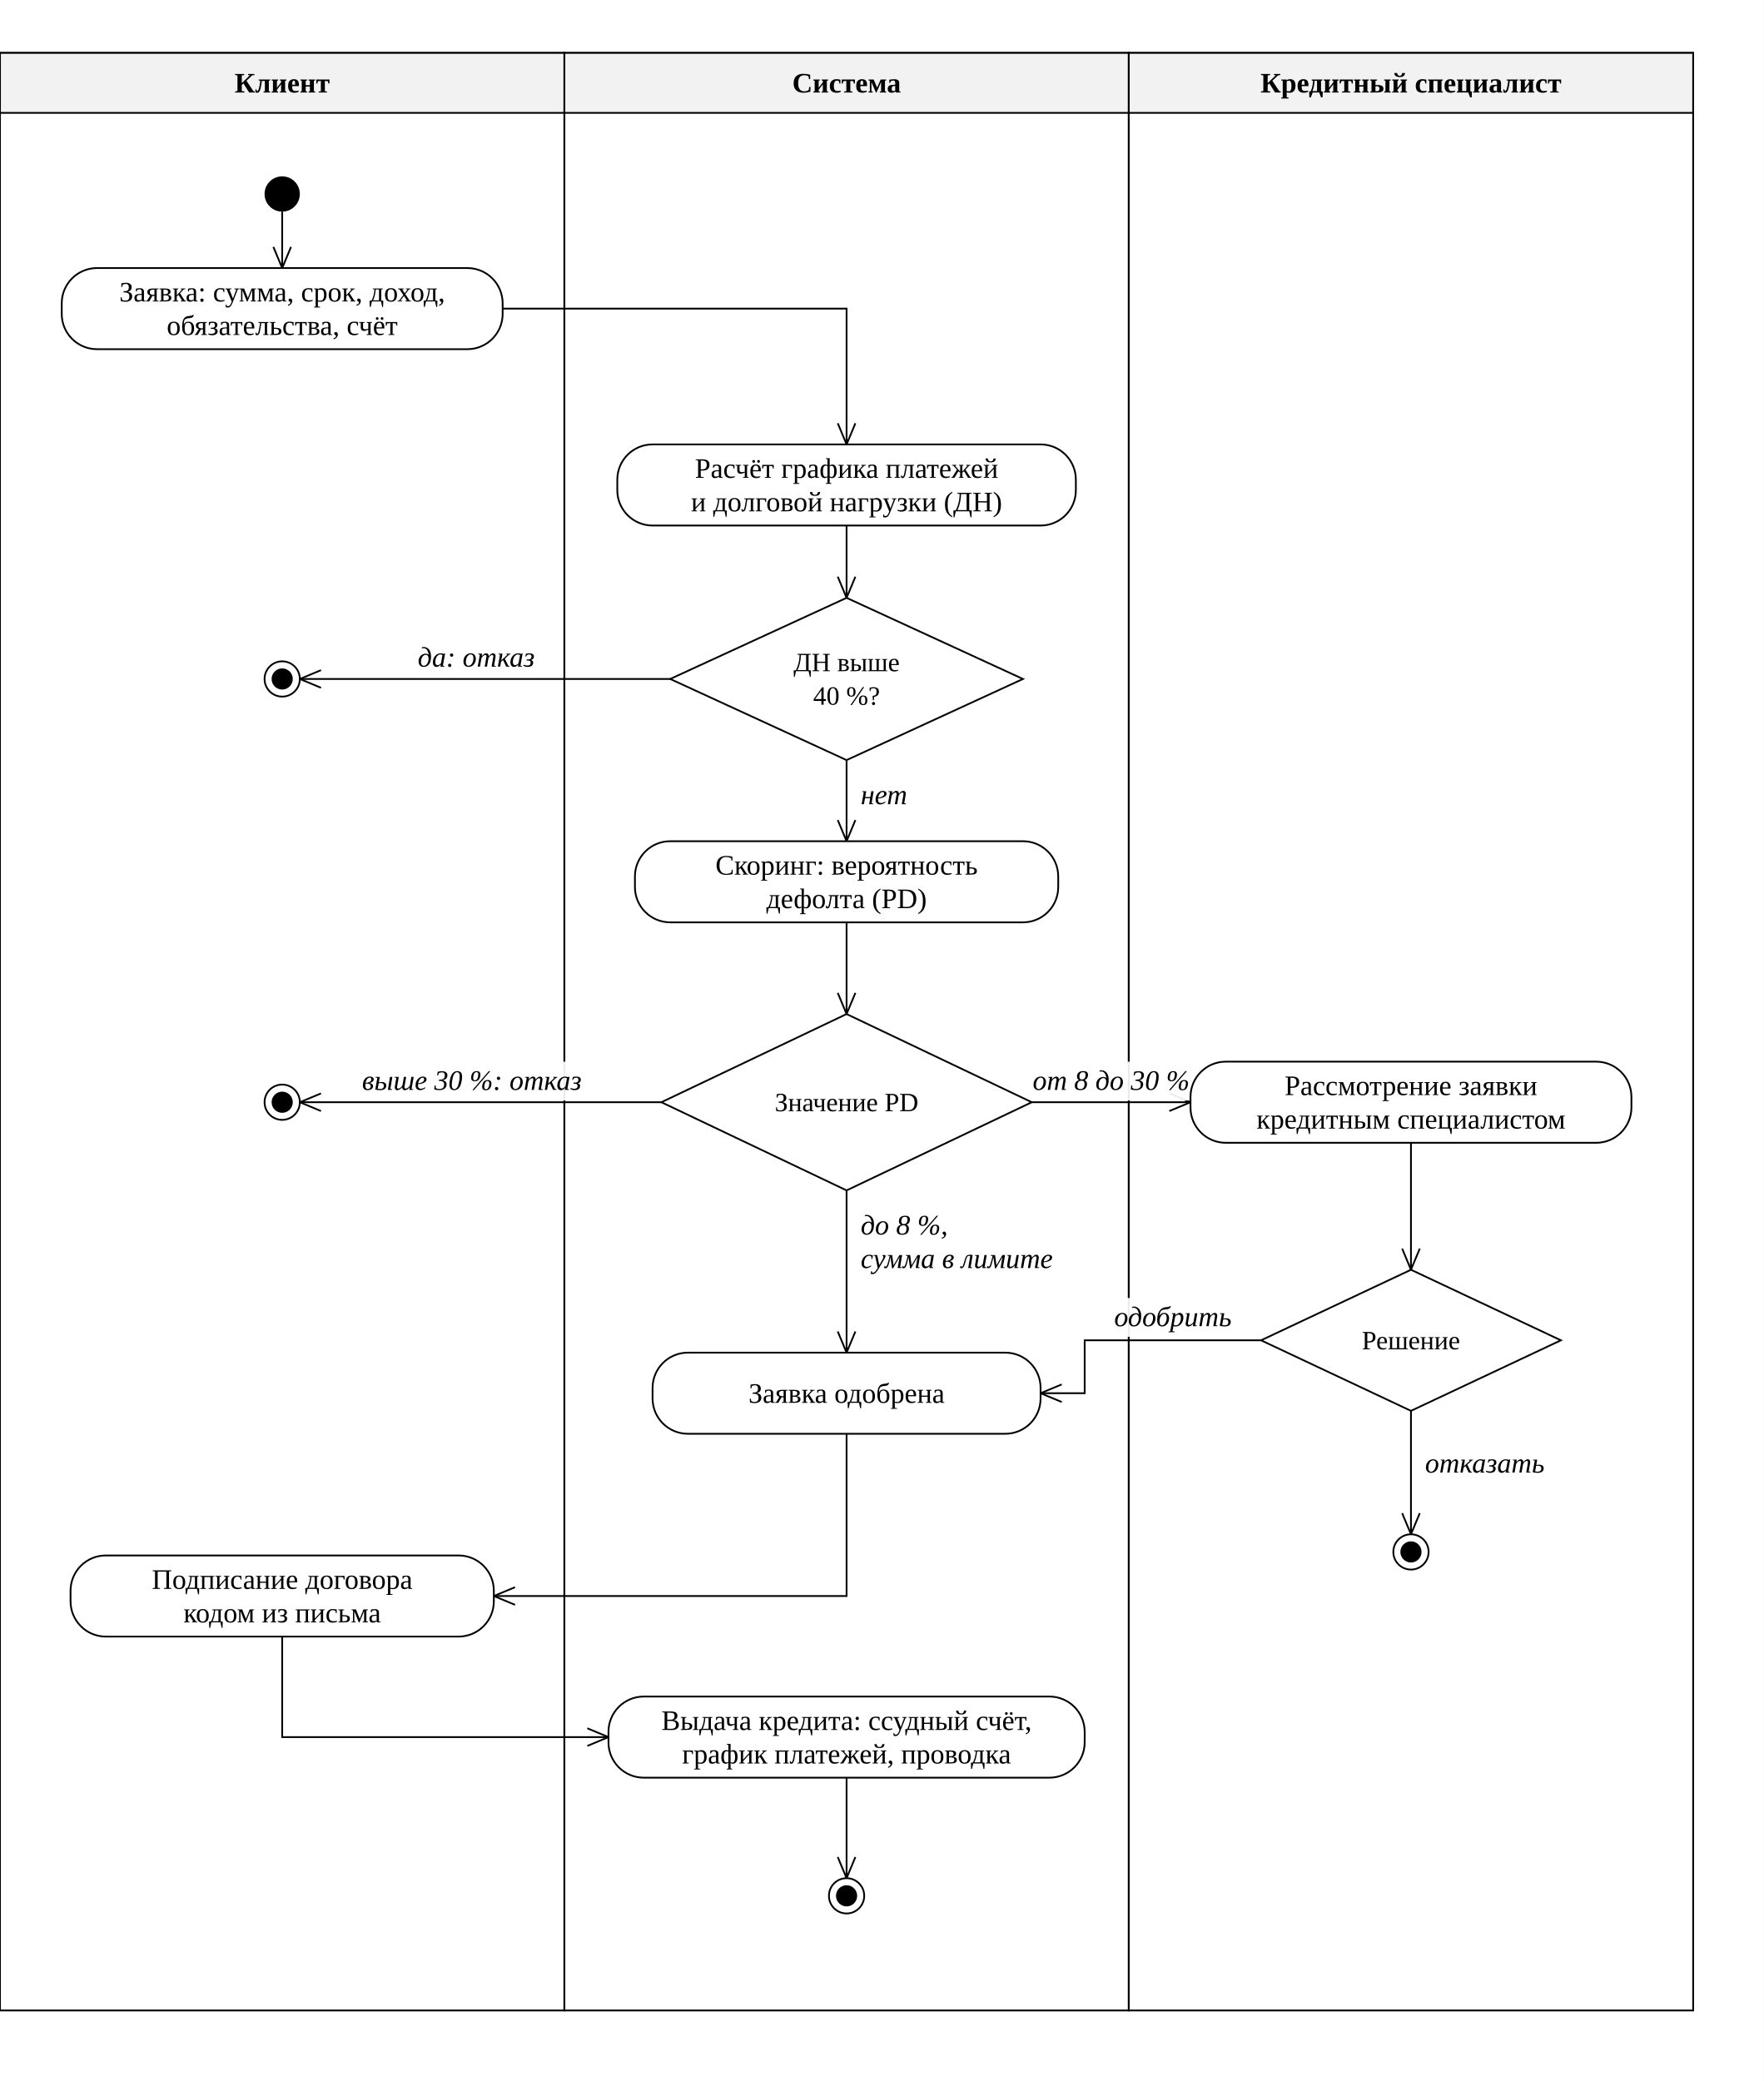
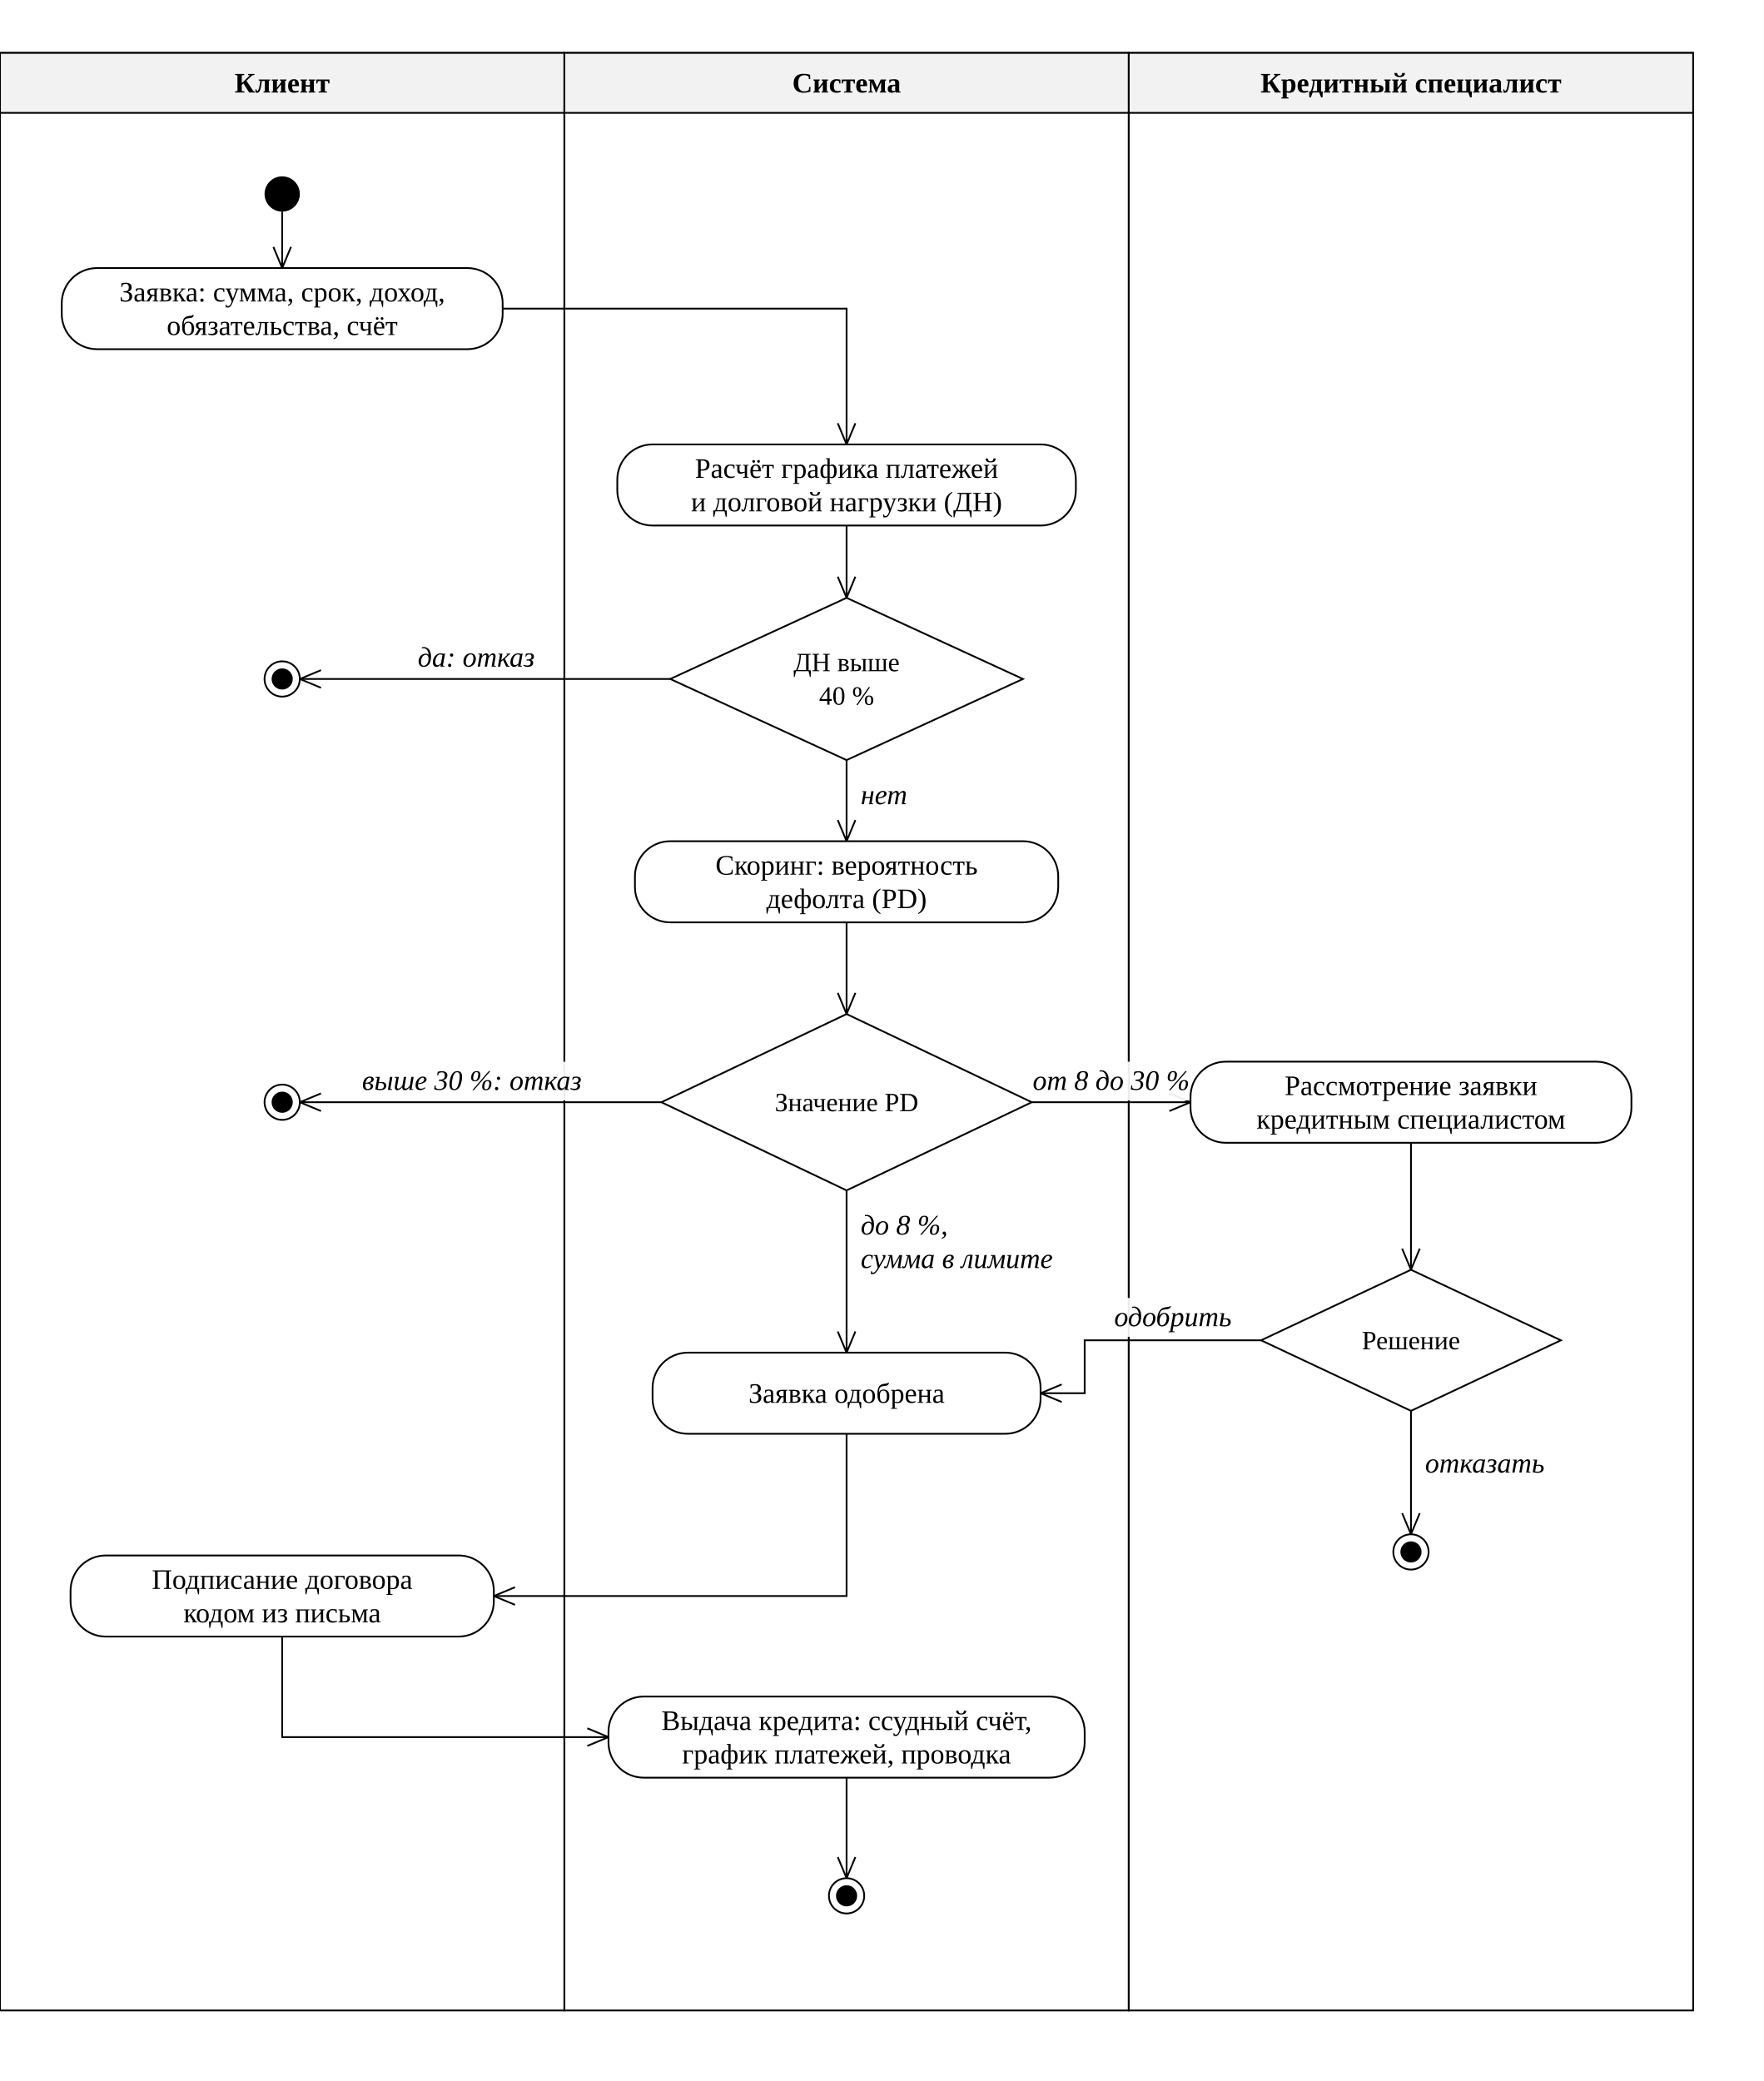
<svg xmlns="http://www.w3.org/2000/svg" width="1000" height="1180" viewBox="0 0 1000 1180" font-family="Times New Roman, serif">
  <rect width="100%" height="100%" fill="#ffffff" />
  <rect x="0" y="30" width="320" height="1110" fill="none" stroke="#000" />
  <rect x="320" y="30" width="320" height="1110" fill="none" stroke="#000" />
  <rect x="640" y="30" width="320" height="1110" fill="none" stroke="#000" />
  <path d="M160,120 L160,152" fill="none" stroke="#000" />
  <polyline points="155,140 160,152 165,140" fill="none" stroke="#000" />
  <path d="M285,175 L480,175 L480,252" fill="none" stroke="#000" />
  <polyline points="475,240 480,252 485,240" fill="none" stroke="#000" />
  <path d="M480,298 L480,339" fill="none" stroke="#000" />
  <polyline points="475,327 480,339 485,327" fill="none" stroke="#000" />
  <path d="M380,385 L170,385" fill="none" stroke="#000" />
  <polyline points="182,380 170,385 182,390" fill="none" stroke="#000" />
  <rect x="228.56" y="362" width="82.88" height="22" fill="#fff" opacity="0.92" />
  <text x="270" y="378" font-size="16" text-anchor="middle" font-style="italic">да: отказ</text>
  <path d="M480,431 L480,477" fill="none" stroke="#000" />
  <polyline points="475,465 480,477 485,465" fill="none" stroke="#000" />
  <rect x="485" y="440" width="32.96" height="22" fill="#fff" opacity="0.92" />
  <text x="488" y="456" font-size="16" text-anchor="start" font-style="italic">нет</text>
  <path d="M480,523 L480,575" fill="none" stroke="#000" />
  <polyline points="475,563 480,575 485,563" fill="none" stroke="#000" />
  <path d="M375,625 L170,625" fill="none" stroke="#000" />
  <polyline points="182,620 170,625 182,630" fill="none" stroke="#000" />
  <rect x="196.94" y="602" width="141.12" height="22" fill="#fff" opacity="0.92" />
  <text x="267.5" y="618" font-size="16" text-anchor="middle" font-style="italic">выше 30 %: отказ</text>
  <path d="M585,625 L675,625" fill="none" stroke="#000" />
  <polyline points="663,630 675,625 663,620" fill="none" stroke="#000" />
  <rect x="576.08" y="602" width="107.84" height="22" fill="#fff" opacity="0.92" />
  <text x="630" y="618" font-size="16" text-anchor="middle" font-style="italic">от 8 до 30 %</text>
  <path d="M480,675 L480,767" fill="none" stroke="#000" />
  <polyline points="475,755 480,767 485,755" fill="none" stroke="#000" />
  <rect x="485" y="684" width="124.48" height="41" fill="#fff" opacity="0.92" />
  <text x="488" y="700" font-size="16" text-anchor="start" font-style="italic">до 8 %,</text>
  <text x="488" y="719" font-size="16" text-anchor="start" font-style="italic">сумма в лимите</text>
  <path d="M800,648 L800,720" fill="none" stroke="#000" />
  <polyline points="795,708 800,720 805,708" fill="none" stroke="#000" />
  <path d="M715,760 L615,760 L615,790 L590,790" fill="none" stroke="#000" />
  <polyline points="602,785 590,790 602,795" fill="none" stroke="#000" />
  <rect x="627.72" y="736" width="74.56" height="22" fill="#fff" opacity="0.92" />
  <text x="665" y="752" font-size="16" text-anchor="middle" font-style="italic">одобрить</text>
  <path d="M800,800 L800,870" fill="none" stroke="#000" />
  <polyline points="795,858 800,870 805,858" fill="none" stroke="#000" />
  <rect x="805" y="819" width="74.56" height="22" fill="#fff" opacity="0.92" />
  <text x="808" y="835" font-size="16" text-anchor="start" font-style="italic">отказать</text>
  <path d="M480,813 L480,905 L280,905" fill="none" stroke="#000" />
  <polyline points="292,900 280,905 292,910" fill="none" stroke="#000" />
  <path d="M160,928 L160,985 L345,985" fill="none" stroke="#000" />
  <polyline points="333,990 345,985 333,980" fill="none" stroke="#000" />
  <path d="M480,1008 L480,1065" fill="none" stroke="#000" />
  <polyline points="475,1053 480,1065 485,1053" fill="none" stroke="#000" />
  <rect x="0" y="30" width="320" height="34" rx="0" fill="#f2f2f2" stroke="#000" />
  <text x="160" y="52.44" font-size="16" text-anchor="middle" font-weight="bold">Клиент</text>
  <rect x="320" y="30" width="320" height="34" rx="0" fill="#f2f2f2" stroke="#000" />
  <text x="480" y="52.44" font-size="16" text-anchor="middle" font-weight="bold">Система</text>
  <rect x="640" y="30" width="320" height="34" rx="0" fill="#f2f2f2" stroke="#000" />
  <text x="800" y="52.44" font-size="16" text-anchor="middle" font-weight="bold">Кредитный специалист</text>
  <circle cx="160" cy="110" r="10" fill="#000" />
  <rect x="35" y="152" width="250" height="46" rx="20" fill="#fff" stroke="#000" />
  <text x="160" y="170.94" font-size="16" text-anchor="middle">Заявка: сумма, срок, доход,</text>
  <text x="160" y="189.94" font-size="16" text-anchor="middle">обязательства, счёт</text>
  <rect x="350" y="252" width="260" height="46" rx="20" fill="#fff" stroke="#000" />
  <text x="480" y="270.94" font-size="16" text-anchor="middle">Расчёт графика платежей</text>
  <text x="480" y="289.94" font-size="16" text-anchor="middle">и долговой нагрузки (ДН)</text>
  <polygon points="480,339 580,385 480,431 380,385" fill="#fff" stroke="#000" />
  <text x="480" y="380.6" font-size="15" text-anchor="middle">ДН выше</text>
-   <text x="480" y="399.6" font-size="15" text-anchor="middle">40 %?</text>
+   <text x="480" y="399.6" font-size="15" text-anchor="middle">40 %</text>
  <circle cx="160" cy="385" r="10" fill="#fff" stroke="#000" />
  <circle cx="160" cy="385" r="6" fill="#000" />
  <rect x="360" y="477" width="240" height="46" rx="20" fill="#fff" stroke="#000" />
  <text x="480" y="495.94" font-size="16" text-anchor="middle">Скоринг: вероятность</text>
  <text x="480" y="514.94" font-size="16" text-anchor="middle">дефолта (PD)</text>
  <polygon points="480,575 585,625 480,675 375,625" fill="#fff" stroke="#000" />
  <text x="480" y="630.1" font-size="15" text-anchor="middle">Значение PD</text>
  <circle cx="160" cy="625" r="10" fill="#fff" stroke="#000" />
  <circle cx="160" cy="625" r="6" fill="#000" />
  <rect x="675" y="602" width="250" height="46" rx="20" fill="#fff" stroke="#000" />
  <text x="800" y="620.94" font-size="16" text-anchor="middle">Рассмотрение заявки</text>
  <text x="800" y="639.94" font-size="16" text-anchor="middle">кредитным специалистом</text>
  <rect x="370" y="767" width="220" height="46" rx="20" fill="#fff" stroke="#000" />
  <text x="480" y="795.44" font-size="16" text-anchor="middle">Заявка одобрена</text>
  <polygon points="800,720 885,760 800,800 715,760" fill="#fff" stroke="#000" />
  <text x="800" y="765.1" font-size="15" text-anchor="middle">Решение</text>
  <circle cx="800" cy="880" r="10" fill="#fff" stroke="#000" />
  <circle cx="800" cy="880" r="6" fill="#000" />
  <rect x="40" y="882" width="240" height="46" rx="20" fill="#fff" stroke="#000" />
  <text x="160" y="900.94" font-size="16" text-anchor="middle">Подписание договора</text>
  <text x="160" y="919.94" font-size="16" text-anchor="middle">кодом из письма</text>
  <rect x="345" y="962" width="270" height="46" rx="20" fill="#fff" stroke="#000" />
  <text x="480" y="980.94" font-size="16" text-anchor="middle">Выдача кредита: ссудный счёт,</text>
  <text x="480" y="999.94" font-size="16" text-anchor="middle">график платежей, проводка</text>
  <circle cx="480" cy="1075" r="10" fill="#fff" stroke="#000" />
  <circle cx="480" cy="1075" r="6" fill="#000" />
</svg>
